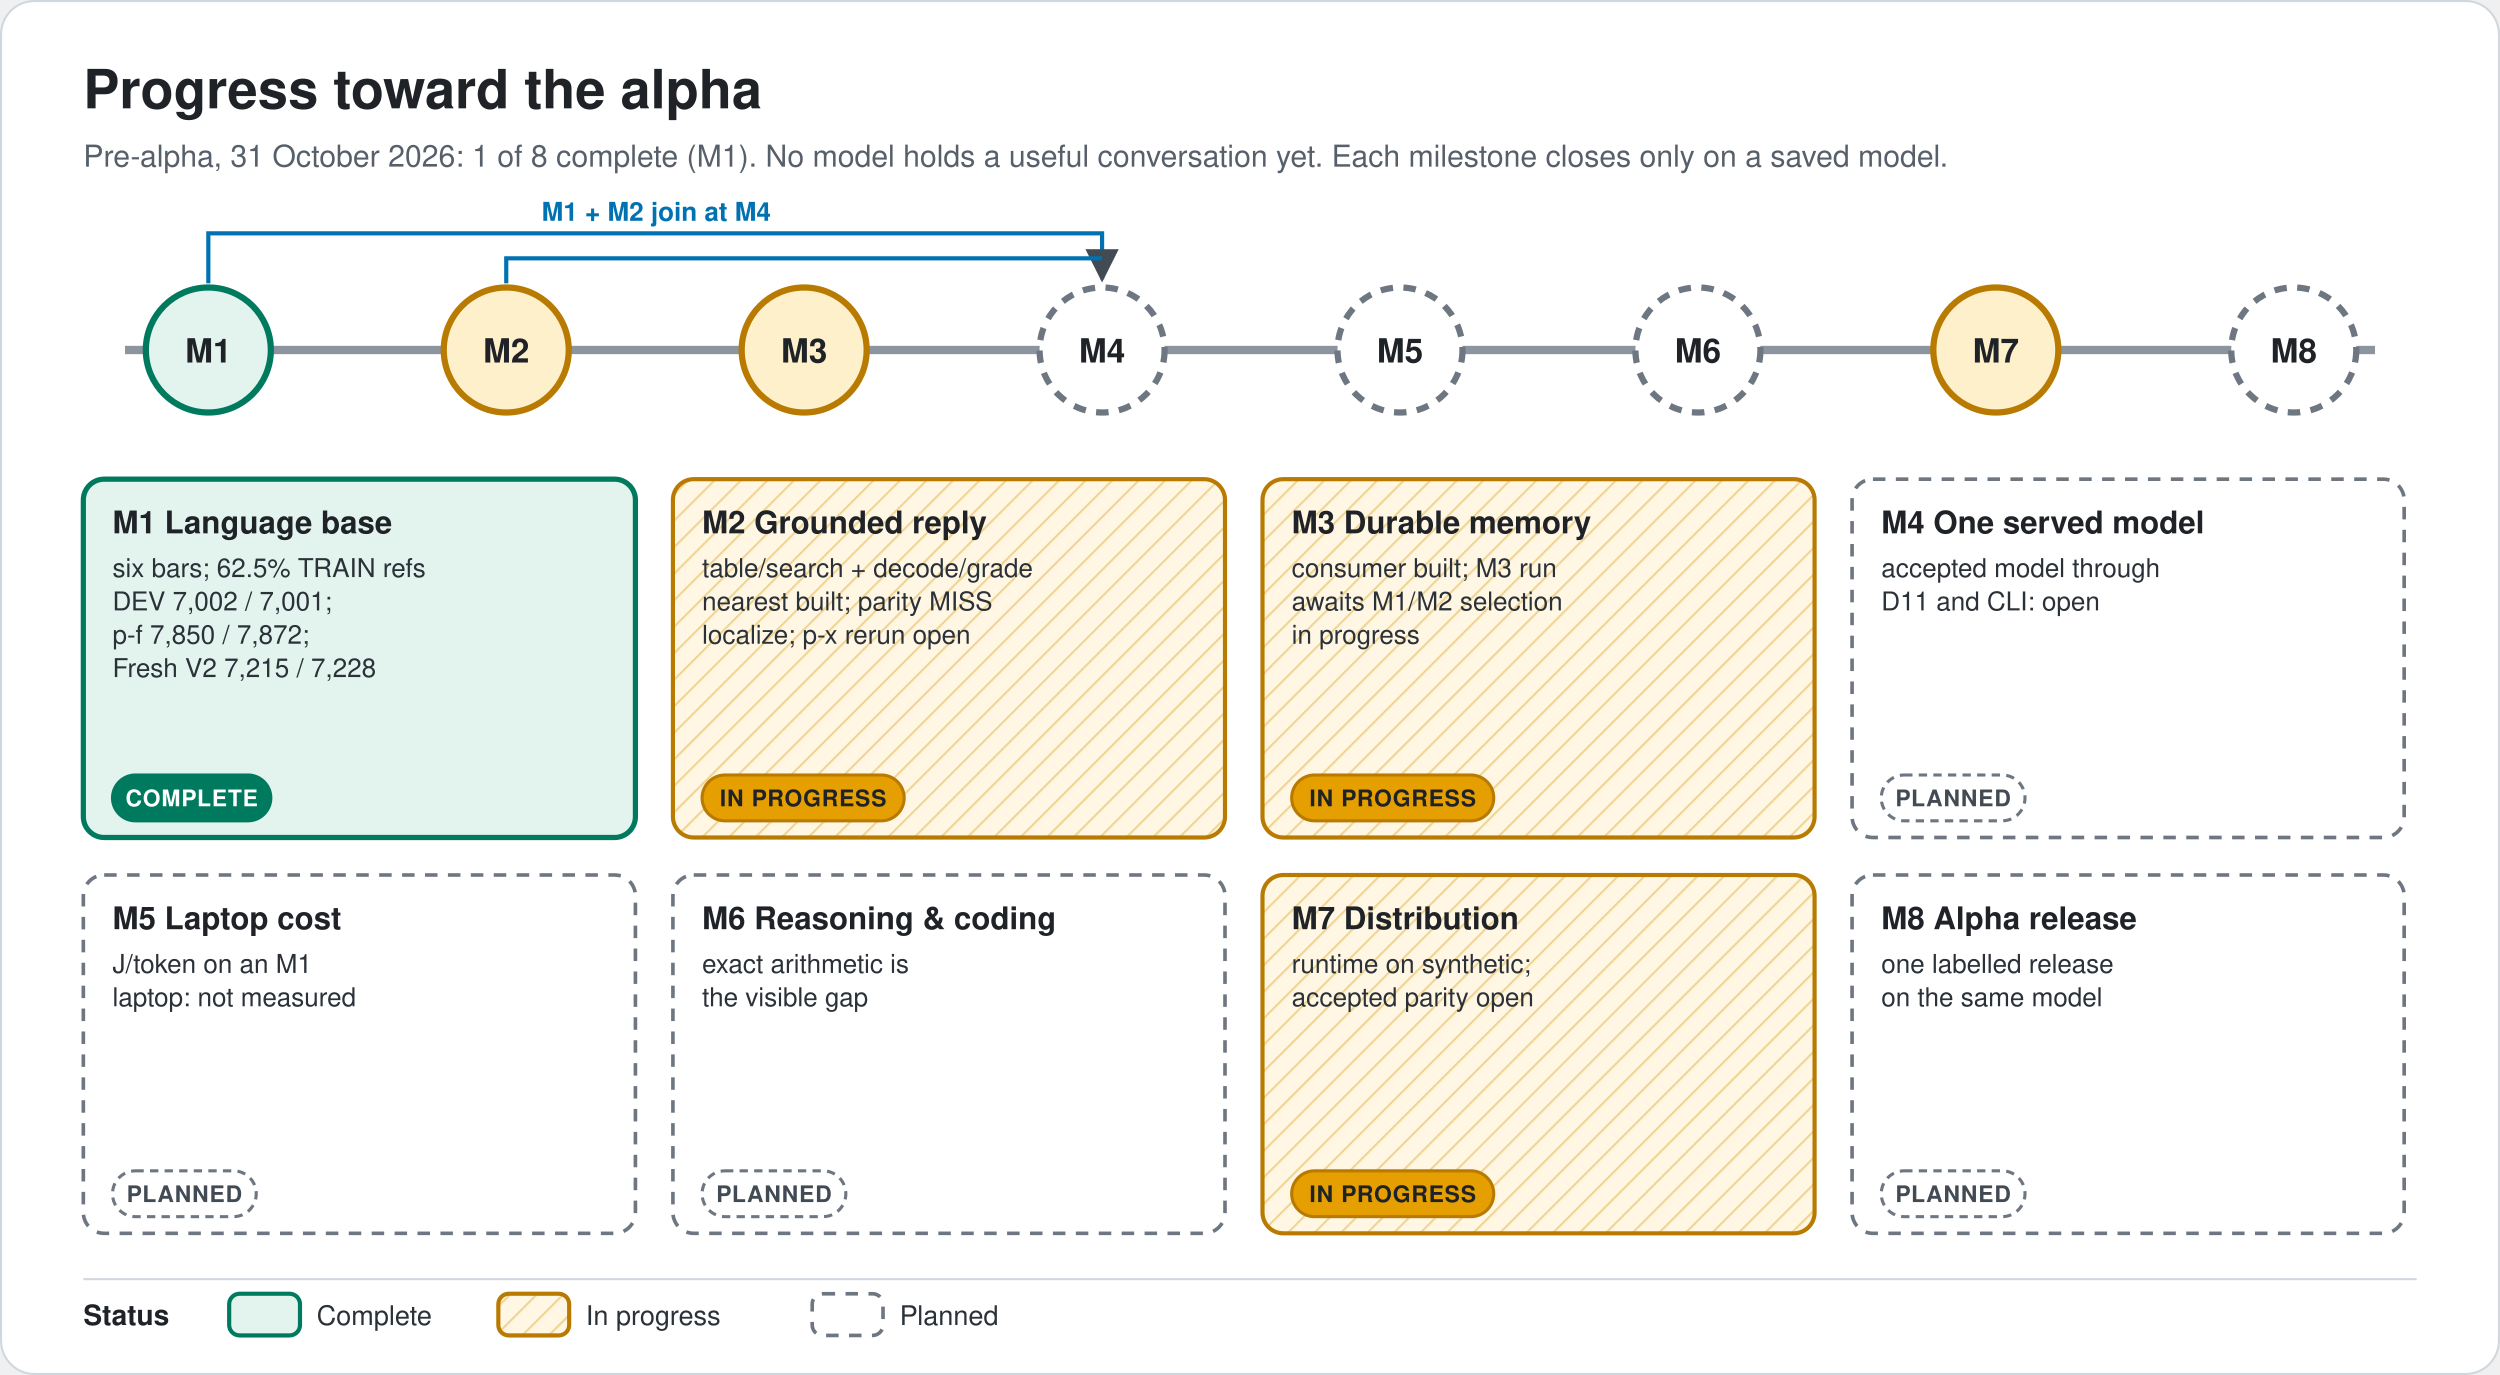
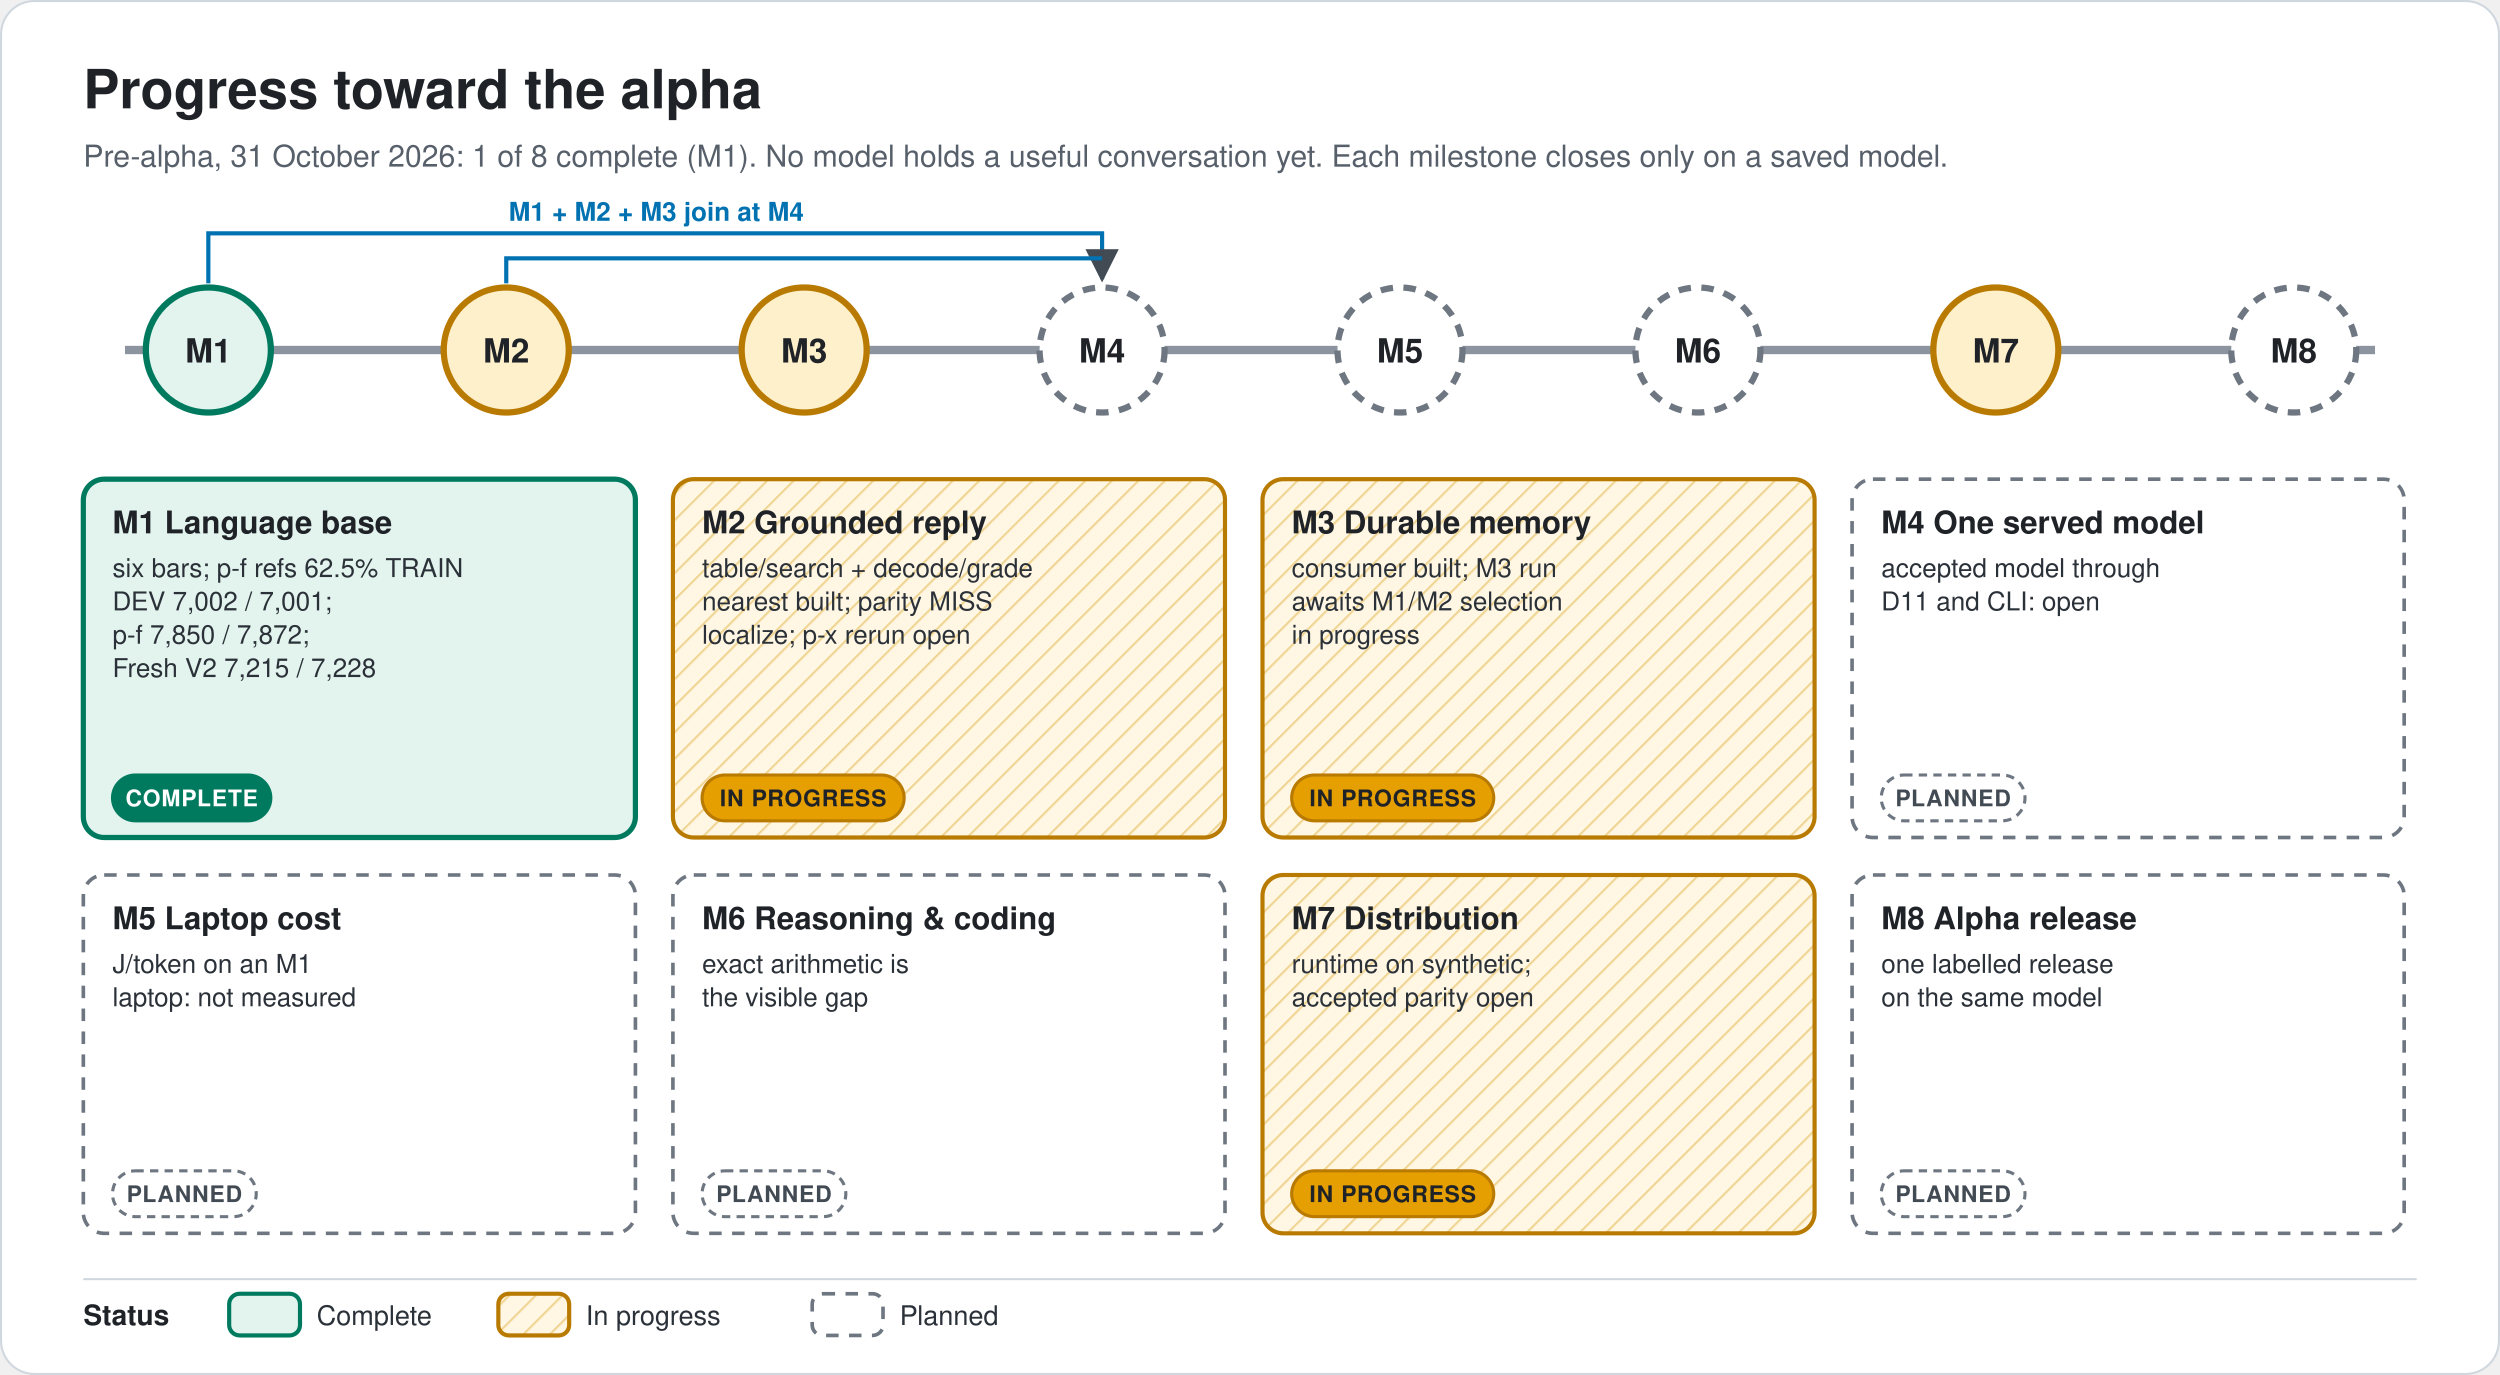
<svg xmlns="http://www.w3.org/2000/svg" viewBox="0 0 1200 660" width="1200" height="660" role="img" aria-labelledby="t d" font-family="-apple-system, BlinkMacSystemFont, 'Segoe UI', Helvetica, Arial, sans-serif">
  <defs>
    <marker id="ah" viewBox="0 0 10 10" refX="9" refY="5" markerWidth="8" markerHeight="8" orient="auto-start-reverse">
      <path d="M0,0 L10,5 L0,10 z" fill="#424A53" />
    </marker>
    <pattern id="hP" width="9" height="9" patternUnits="userSpaceOnUse" patternTransform="rotate(45)">
      <rect width="9" height="9" fill="#FFF7E3" />
      <line x1="0" y1="0" x2="0" y2="9" stroke="#F1D79A" stroke-width="2.2" />
    </pattern>
    <pattern id="hF" width="8" height="8" patternUnits="userSpaceOnUse">
      <rect width="8" height="8" fill="#F0F2F4" />
      <path d="M0,0 L8,8 M8,0 L0,8" stroke="#D3D8DD" stroke-width="1" />
    </pattern>
  </defs>
  <rect x="0.5" y="0.5" width="1199" height="659" rx="16" fill="#FFFFFF" stroke="#D0D7DE" stroke-width="1" />
  <text x="40" y="52" font-size="26" font-weight="700" fill="#1F2328" text-anchor="start">Progress toward the alpha</text>
  <text x="40" y="80" font-size="14.5" font-weight="400" fill="#57606A" text-anchor="start">Pre-alpha, 31 October 2026: 1 of 8 complete (M1). No model holds a useful conversation yet. Each milestone closes only on a saved model.</text>
  <path d="M60,168 L1140,168" fill="none" stroke="#8C959F" stroke-width="4" />
  <circle cx="100" cy="168" r="30" fill="#E3F4EE" stroke="#007A5E" stroke-width="3" />
  <text x="100" y="174" font-size="16" font-weight="700" fill="#1F2328" text-anchor="middle">M1</text>
  <circle cx="243" cy="168" r="30" fill="#FFF0CC" stroke="#B87A00" stroke-width="3" />
  <text x="243" y="174" font-size="16" font-weight="700" fill="#1F2328" text-anchor="middle">M2</text>
  <circle cx="386" cy="168" r="30" fill="#FFF0CC" stroke="#B87A00" stroke-width="3" />
  <text x="386" y="174" font-size="16" font-weight="700" fill="#1F2328" text-anchor="middle">M3</text>
  <circle cx="529" cy="168" r="30" fill="#FFFFFF" stroke="#6E7781" stroke-width="3" stroke-dasharray="6 5" />
  <text x="529" y="174" font-size="16" font-weight="700" fill="#1F2328" text-anchor="middle">M4</text>
  <circle cx="672" cy="168" r="30" fill="#FFFFFF" stroke="#6E7781" stroke-width="3" stroke-dasharray="6 5" />
  <text x="672" y="174" font-size="16" font-weight="700" fill="#1F2328" text-anchor="middle">M5</text>
  <circle cx="815" cy="168" r="30" fill="#FFFFFF" stroke="#6E7781" stroke-width="3" stroke-dasharray="6 5" />
  <text x="815" y="174" font-size="16" font-weight="700" fill="#1F2328" text-anchor="middle">M6</text>
  <circle cx="958" cy="168" r="30" fill="#FFF0CC" stroke="#B87A00" stroke-width="3" />
  <text x="958" y="174" font-size="16" font-weight="700" fill="#1F2328" text-anchor="middle">M7</text>
  <circle cx="1101" cy="168" r="30" fill="#FFFFFF" stroke="#6E7781" stroke-width="3" stroke-dasharray="6 5" />
  <text x="1101" y="174" font-size="16" font-weight="700" fill="#1F2328" text-anchor="middle">M8</text>
  <path d="M100,136 L100,112 L529,112 L529,134" fill="none" stroke="#0072B2" stroke-width="2" marker-end="url(#ah)" />
  <path d="M243,136 L243,124 L529,124" fill="none" stroke="#0072B2" stroke-width="2" />
-   <text x="315" y="106" font-size="12.5" font-weight="700" fill="#0072B2" text-anchor="middle">M1 + M2 join at M4</text>
+   <text x="315" y="106" font-size="12.5" font-weight="700" fill="#0072B2" text-anchor="middle">M1 + M2 + M3 join at M4</text>
  <rect x="40" y="230" width="265" height="172" rx="10" fill="#E3F4EE" stroke="#007A5E" stroke-width="2.5" />
  <text x="54" y="256" font-size="15" font-weight="700" fill="#1F2328" text-anchor="start">M1  Language base</text>
-   <text x="54" y="277" font-size="12.5" font-weight="400" fill="#2B3138" text-anchor="start">six bars; 62.5% TRAIN refs</text>
+   <text x="54" y="277" font-size="12.5" font-weight="400" fill="#2B3138" text-anchor="start">six bars; p-f refs 62.5% TRAIN</text>
  <text x="54" y="293" font-size="12.5" font-weight="400" fill="#2B3138" text-anchor="start">DEV 7,002 / 7,001;</text>
  <text x="54" y="309" font-size="12.5" font-weight="400" fill="#2B3138" text-anchor="start">p-f 7,850 / 7,872;</text>
  <text x="54" y="325" font-size="12.5" font-weight="400" fill="#2B3138" text-anchor="start">Fresh V2 7,215 / 7,228</text>
  <rect x="54" y="372" width="76" height="22" rx="11" fill="#007A5E" stroke="#007A5E" stroke-width="1.5" />
  <text x="92" y="387" font-size="11" font-weight="700" fill="#FFFFFF" text-anchor="middle" letter-spacing="0.4">COMPLETE</text>
  <rect x="323" y="230" width="265" height="172" rx="10" fill="url(#hP)" stroke="#B87A00" stroke-width="2" />
  <text x="337" y="256" font-size="15" font-weight="700" fill="#1F2328" text-anchor="start">M2  Grounded reply</text>
  <text x="337" y="277" font-size="12.5" font-weight="400" fill="#2B3138" text-anchor="start">table/search + decode/grade</text>
  <text x="337" y="293" font-size="12.5" font-weight="400" fill="#2B3138" text-anchor="start">nearest built; parity MISS</text>
  <text x="337" y="309" font-size="12.5" font-weight="400" fill="#2B3138" text-anchor="start">localize; p-x rerun open</text>
  <rect x="337" y="372" width="97" height="22" rx="11" fill="#E69F00" stroke="#B87A00" stroke-width="1.5" />
  <text x="385.5" y="387" font-size="11" font-weight="700" fill="#1F2328" text-anchor="middle" letter-spacing="0.4">IN PROGRESS</text>
  <rect x="606" y="230" width="265" height="172" rx="10" fill="url(#hP)" stroke="#B87A00" stroke-width="2" />
  <text x="620" y="256" font-size="15" font-weight="700" fill="#1F2328" text-anchor="start">M3  Durable memory</text>
  <text x="620" y="277" font-size="12.5" font-weight="400" fill="#2B3138" text-anchor="start">consumer built; M3 run</text>
  <text x="620" y="293" font-size="12.5" font-weight="400" fill="#2B3138" text-anchor="start">awaits M1/M2 selection</text>
  <text x="620" y="309" font-size="12.5" font-weight="400" fill="#2B3138" text-anchor="start">in progress</text>
  <rect x="620" y="372" width="97" height="22" rx="11" fill="#E69F00" stroke="#B87A00" stroke-width="1.5" />
  <text x="668.5" y="387" font-size="11" font-weight="700" fill="#1F2328" text-anchor="middle" letter-spacing="0.4">IN PROGRESS</text>
  <rect x="889" y="230" width="265" height="172" rx="10" fill="#FFFFFF" stroke="#6E7781" stroke-width="1.75" stroke-dasharray="6 5" />
  <text x="903" y="256" font-size="15" font-weight="700" fill="#1F2328" text-anchor="start">M4  One served model</text>
  <text x="903" y="277" font-size="12.5" font-weight="400" fill="#2B3138" text-anchor="start">accepted model through</text>
  <text x="903" y="293" font-size="12.5" font-weight="400" fill="#2B3138" text-anchor="start">D11 and CLI: open</text>
  <rect x="903" y="372" width="69" height="22" rx="11" fill="#FFFFFF" stroke="#6E7781" stroke-width="1.5" stroke-dasharray="4 3" />
  <text x="937.5" y="387" font-size="11" font-weight="700" fill="#424A53" text-anchor="middle" letter-spacing="0.4">PLANNED</text>
  <rect x="40" y="420" width="265" height="172" rx="10" fill="#FFFFFF" stroke="#6E7781" stroke-width="1.75" stroke-dasharray="6 5" />
  <text x="54" y="446" font-size="15" font-weight="700" fill="#1F2328" text-anchor="start">M5  Laptop cost</text>
  <text x="54" y="467" font-size="12.5" font-weight="400" fill="#2B3138" text-anchor="start">J/token on an M1</text>
  <text x="54" y="483" font-size="12.5" font-weight="400" fill="#2B3138" text-anchor="start">laptop: not measured</text>
  <rect x="54" y="562" width="69" height="22" rx="11" fill="#FFFFFF" stroke="#6E7781" stroke-width="1.5" stroke-dasharray="4 3" />
  <text x="88.5" y="577" font-size="11" font-weight="700" fill="#424A53" text-anchor="middle" letter-spacing="0.4">PLANNED</text>
  <rect x="323" y="420" width="265" height="172" rx="10" fill="#FFFFFF" stroke="#6E7781" stroke-width="1.75" stroke-dasharray="6 5" />
  <text x="337" y="446" font-size="15" font-weight="700" fill="#1F2328" text-anchor="start">M6  Reasoning &amp; coding</text>
  <text x="337" y="467" font-size="12.5" font-weight="400" fill="#2B3138" text-anchor="start">exact arithmetic is</text>
  <text x="337" y="483" font-size="12.5" font-weight="400" fill="#2B3138" text-anchor="start">the visible gap</text>
  <rect x="337" y="562" width="69" height="22" rx="11" fill="#FFFFFF" stroke="#6E7781" stroke-width="1.5" stroke-dasharray="4 3" />
  <text x="371.5" y="577" font-size="11" font-weight="700" fill="#424A53" text-anchor="middle" letter-spacing="0.4">PLANNED</text>
  <rect x="606" y="420" width="265" height="172" rx="10" fill="url(#hP)" stroke="#B87A00" stroke-width="2" />
  <text x="620" y="446" font-size="15" font-weight="700" fill="#1F2328" text-anchor="start">M7  Distribution</text>
  <text x="620" y="467" font-size="12.5" font-weight="400" fill="#2B3138" text-anchor="start">runtime on synthetic;</text>
  <text x="620" y="483" font-size="12.5" font-weight="400" fill="#2B3138" text-anchor="start">accepted parity open</text>
  <rect x="620" y="562" width="97" height="22" rx="11" fill="#E69F00" stroke="#B87A00" stroke-width="1.5" />
  <text x="668.5" y="577" font-size="11" font-weight="700" fill="#1F2328" text-anchor="middle" letter-spacing="0.4">IN PROGRESS</text>
  <rect x="889" y="420" width="265" height="172" rx="10" fill="#FFFFFF" stroke="#6E7781" stroke-width="1.75" stroke-dasharray="6 5" />
  <text x="903" y="446" font-size="15" font-weight="700" fill="#1F2328" text-anchor="start">M8  Alpha release</text>
  <text x="903" y="467" font-size="12.5" font-weight="400" fill="#2B3138" text-anchor="start">one labelled release</text>
  <text x="903" y="483" font-size="12.5" font-weight="400" fill="#2B3138" text-anchor="start">on the same model</text>
  <rect x="903" y="562" width="69" height="22" rx="11" fill="#FFFFFF" stroke="#6E7781" stroke-width="1.5" stroke-dasharray="4 3" />
  <text x="937.5" y="577" font-size="11" font-weight="700" fill="#424A53" text-anchor="middle" letter-spacing="0.4">PLANNED</text>
  <path d="M40,614 L1160,614" fill="none" stroke="#D0D7DE" stroke-width="1" />
  <text x="40" y="636" font-size="13.5" font-weight="700" fill="#1F2328" text-anchor="start">Status</text>
  <rect x="110" y="621" width="34" height="20" rx="5" fill="#E3F4EE" stroke="#007A5E" stroke-width="2" />
  <text x="152" y="636" font-size="13" font-weight="400" fill="#2B3138" text-anchor="start">Complete</text>
  <rect x="239.2" y="621" width="34" height="20" rx="5" fill="url(#hP)" stroke="#B87A00" stroke-width="2" />
  <text x="281.2" y="636" font-size="13" font-weight="400" fill="#2B3138" text-anchor="start">In progress</text>
  <rect x="389.85" y="621" width="34" height="20" rx="5" fill="#FFFFFF" stroke="#6E7781" stroke-width="1.75" stroke-dasharray="6 5" />
  <text x="431.85" y="636" font-size="13" font-weight="400" fill="#2B3138" text-anchor="start">Planned</text>
</svg>
